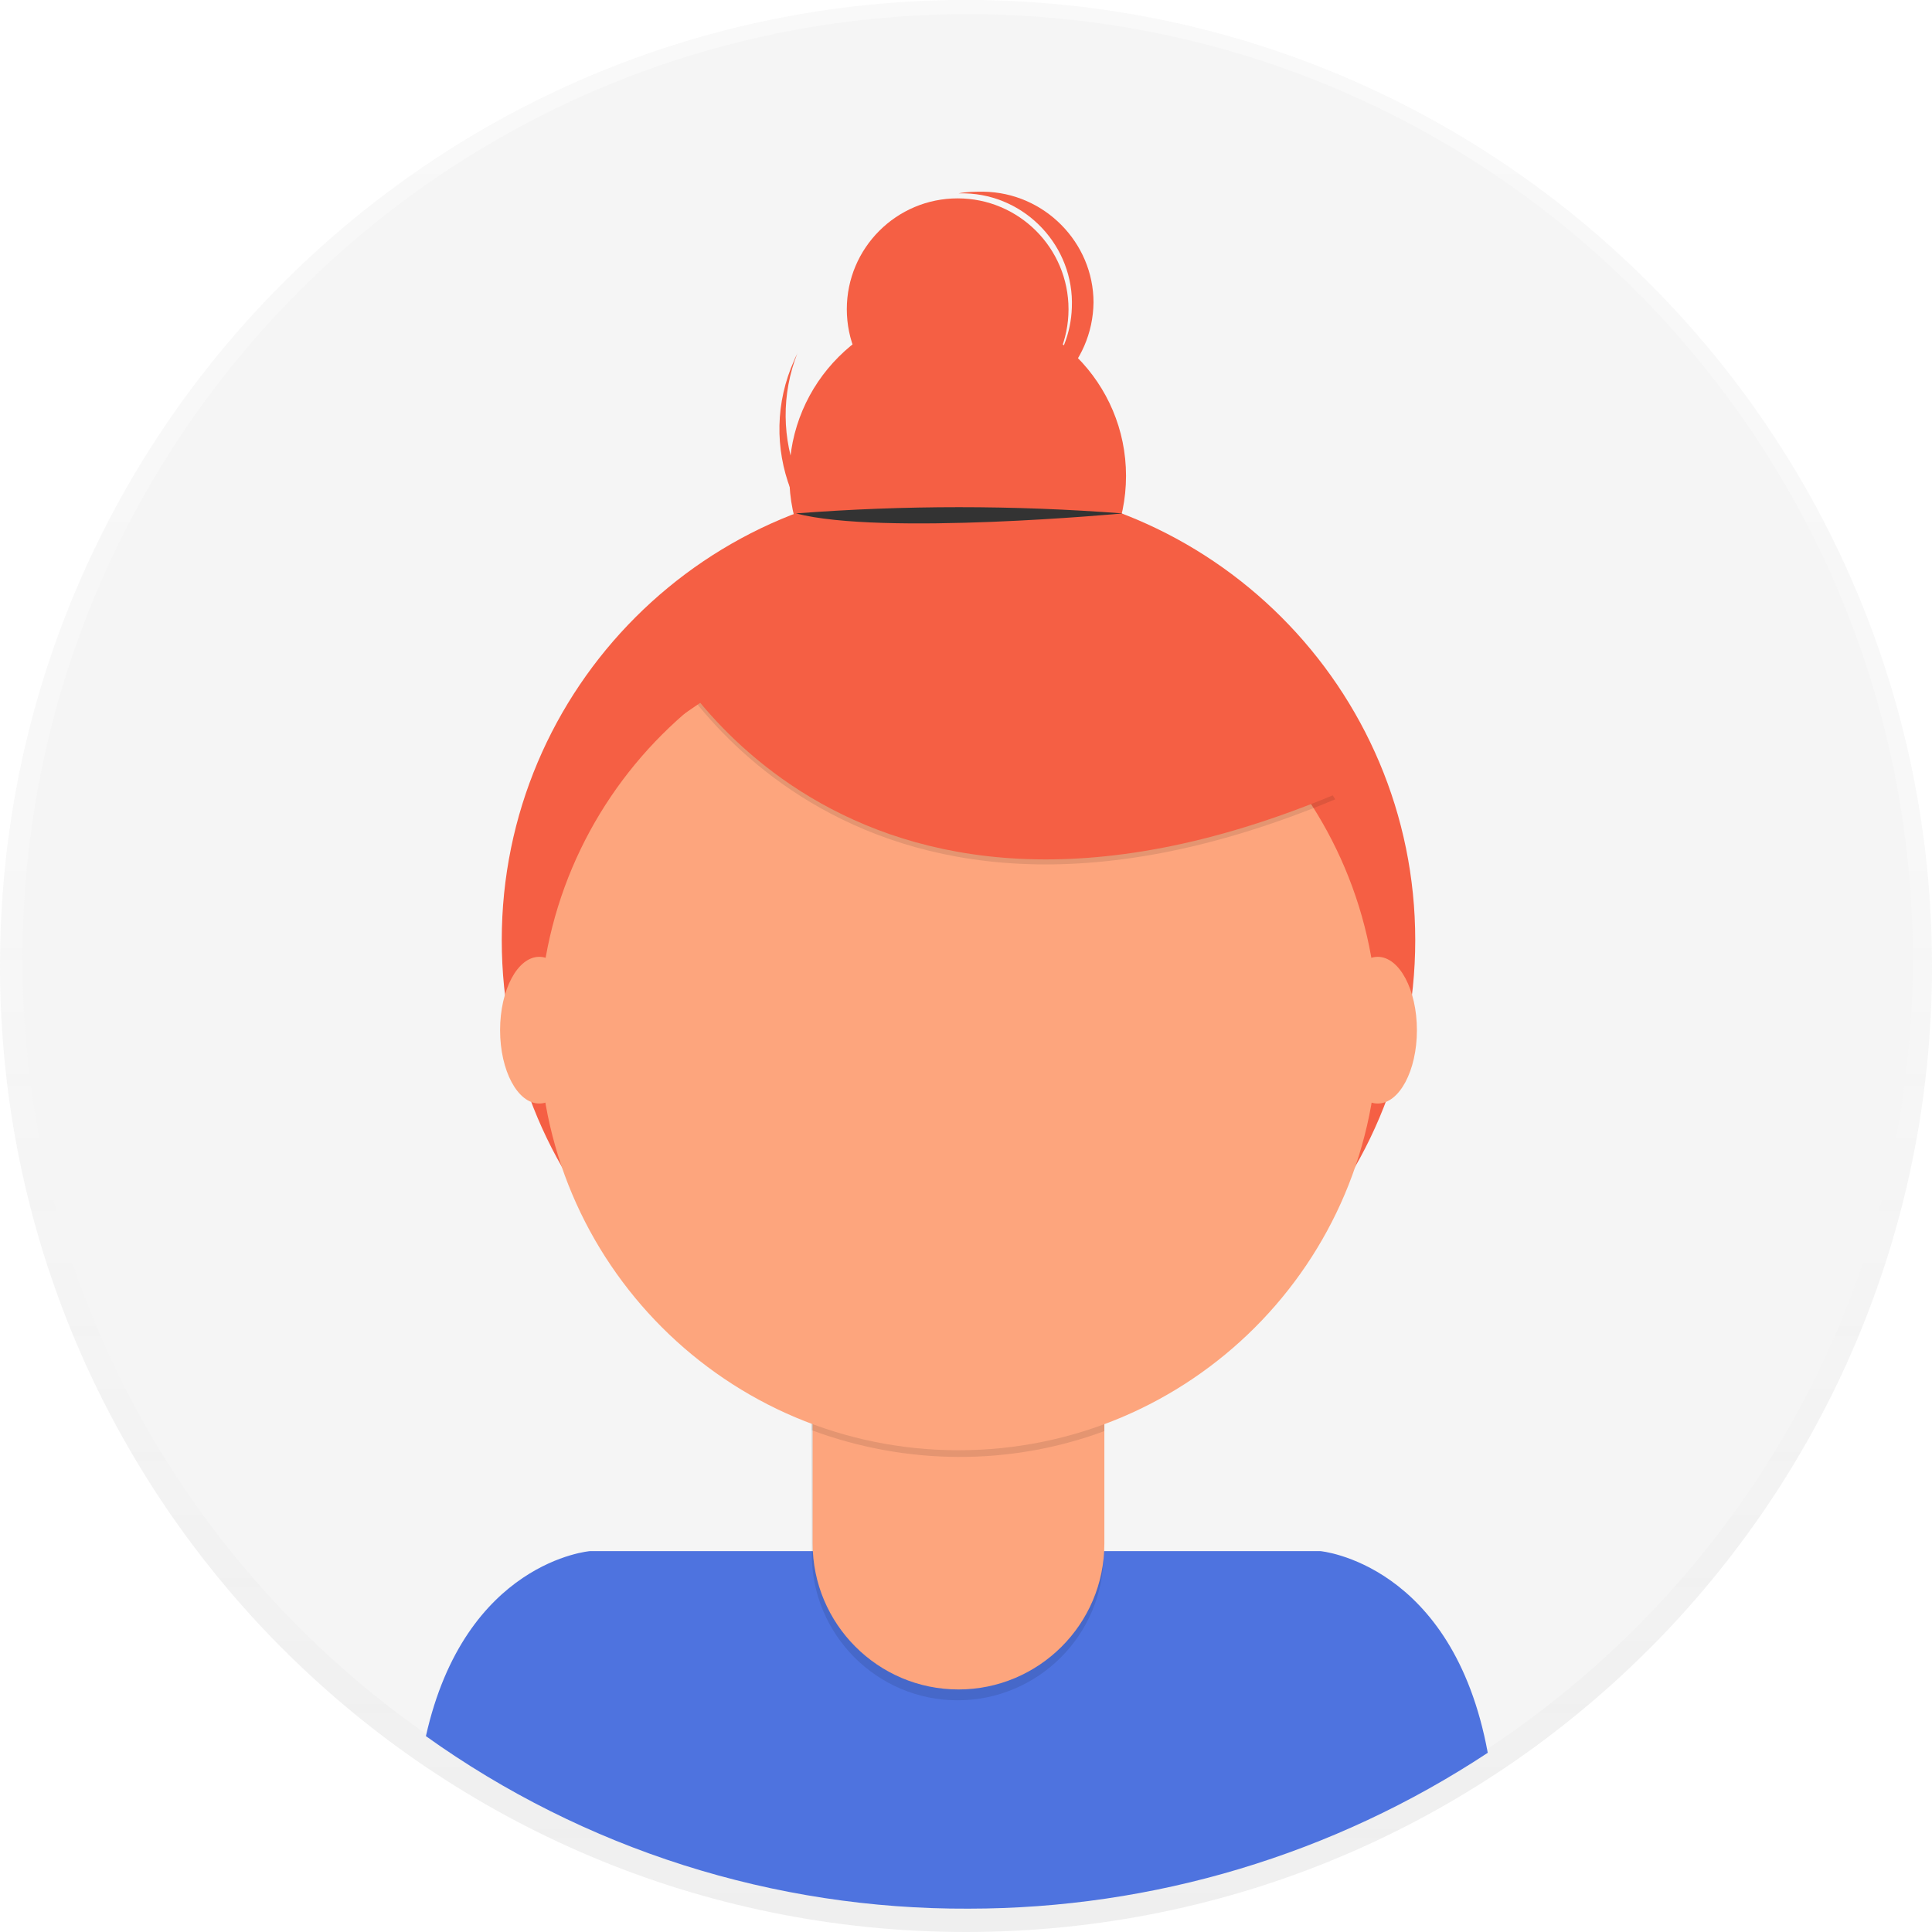
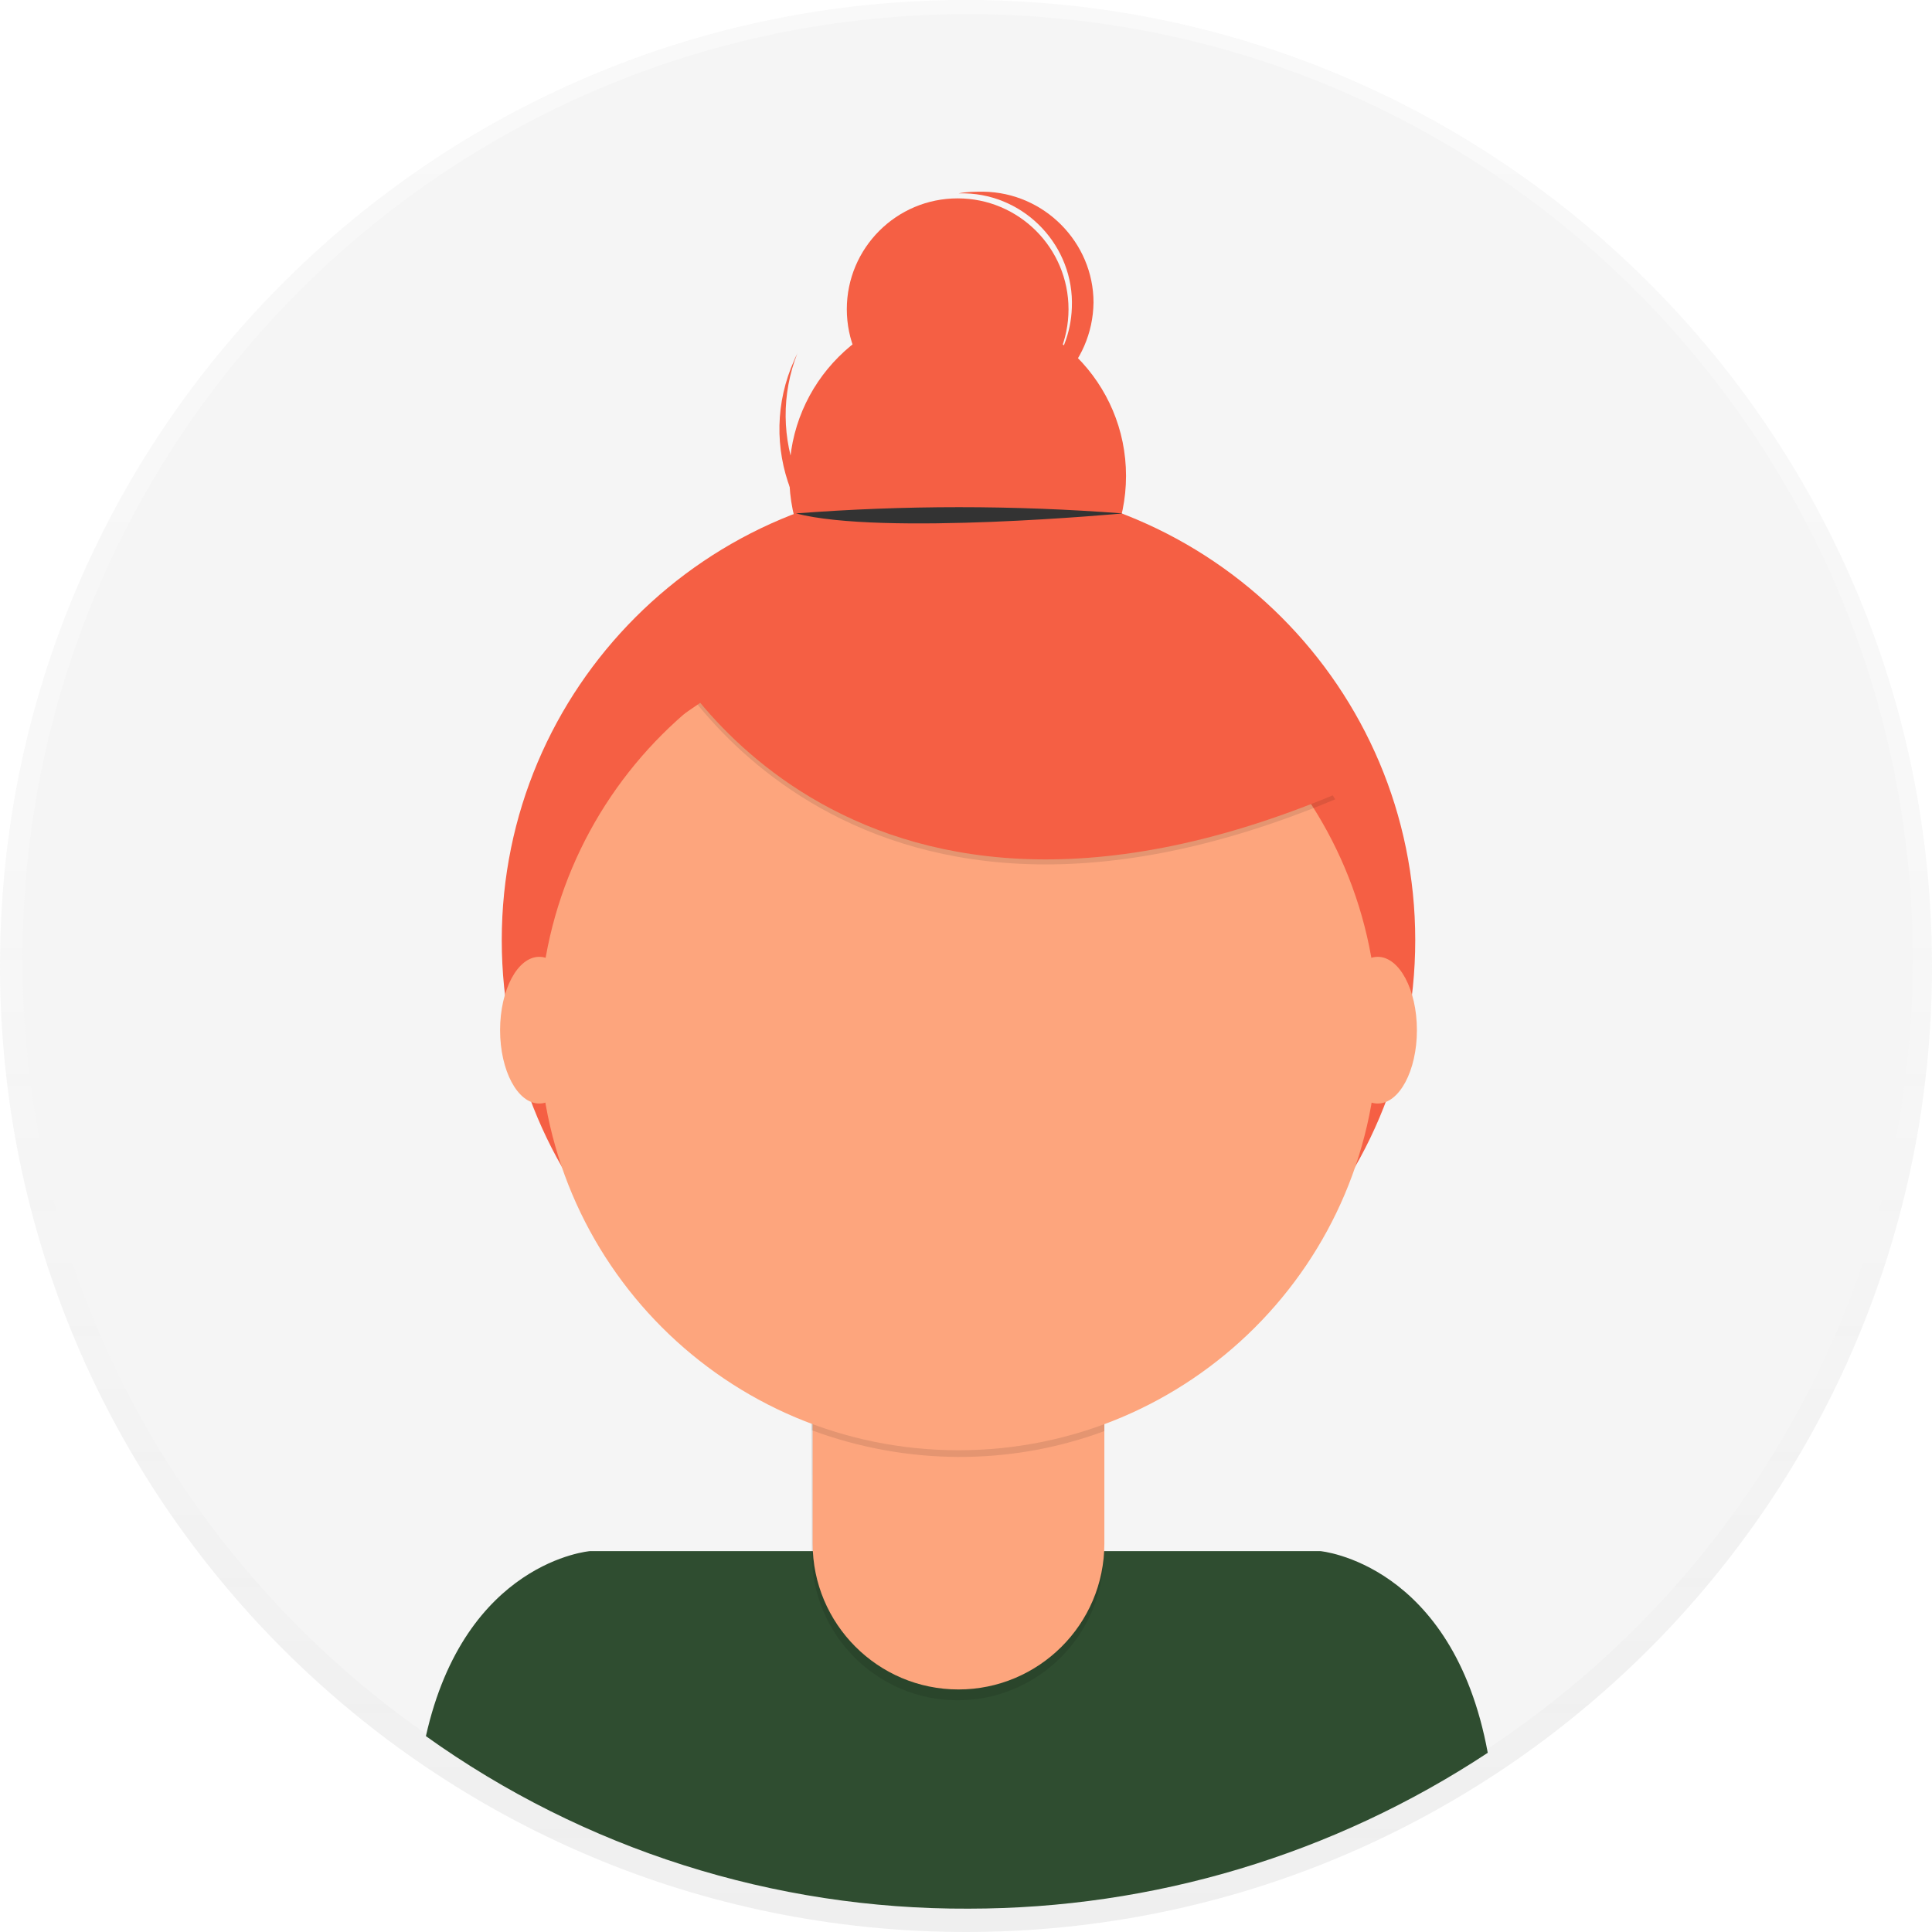
<svg xmlns="http://www.w3.org/2000/svg" version="1.1" id="_x38_8ce59e9-c4b8-4d1d-9d7a-ce0190159aa8" x="0px" y="0px" viewBox="0 0 231.8 231.8" style="enable-background:new 0 0 231.8 231.8;" xml:space="preserve">
  <style type="text/css">
	.st0{opacity:0.5;}
	.st1{fill:url(#SVGID_1_);}
	.st2{fill:#F5F5F5;}
- 	.st3{fill:#4E73DF;}
+ 	.st3{fill:#2f4d30;}
	.st4{fill:#F55F44;}
	.st5{opacity:0.1;enable-background:new    ;}
	.st6{fill:#FDA57D;}
	.st7{fill:#333333;}
</style>
  <g class="st0">
    <linearGradient id="SVGID_1_" gradientUnits="userSpaceOnUse" x1="115.89" y1="9.36" x2="115.89" y2="241.14" gradientTransform="matrix(1 0 0 -1 0 241.14)">
      <stop offset="0" style="stop-color:#808080;stop-opacity:0.25" />
      <stop offset="0.54" style="stop-color:#808080;stop-opacity:0.12" />
      <stop offset="1" style="stop-color:#808080;stop-opacity:0.1" />
    </linearGradient>
    <circle class="st1" cx="115.9" cy="115.9" r="115.9" />
  </g>
  <circle class="st2" cx="116.1" cy="115.1" r="113.4" />
  <path class="st3" d="M116.2,229c22.2,0,43.8-6.5,62.3-18.7c-4.2-22.8-20.1-24.2-20.1-24.2H70.8c0,0-15,1.2-19.7,22.2  C70.1,221.9,92.9,229.1,116.2,229z" />
  <circle class="st4" cx="115" cy="112.8" r="54.8" />
  <path class="st5" d="M97.3,158.4h35.1l0,0v28.1c0,9.7-7.9,17.5-17.5,17.5l0,0l0,0c-9.7,0-17.5-7.9-17.5-17.5l0,0L97.3,158.4  L97.3,158.4z" />
  <path class="st6" d="M100.7,157.1h28.4c1.9,0,3.4,1.5,3.4,3.4l0,0v24.7c0,9.7-7.9,17.5-17.5,17.5l0,0l0,0c-9.7,0-17.5-7.9-17.5-17.5  l0,0v-24.7C97.4,158.6,98.8,157.1,100.7,157.1L100.7,157.1L100.7,157.1z" />
  <path class="st5" d="M97.4,171.6c11.3,4.2,23.8,4.3,35.1,0.1v-4.3H97.4V171.6z" />
  <circle class="st6" cx="115" cy="123.7" r="50.3" />
  <circle class="st4" cx="114.9" cy="57.1" r="20.2" />
  <circle class="st4" cx="114.9" cy="37.1" r="13.3" />
  <path class="st4" d="M106.2,68.2c-9.9-4.4-14.5-15.8-10.5-25.9c-0.1,0.3-0.3,0.6-0.4,0.9c-4.6,10.2,0,22.2,10.2,26.8  s22.2,0,26.8-10.2c0.1-0.3,0.2-0.6,0.4-0.9C127.6,68.5,116,72.6,106.2,68.2z" />
  <path class="st5" d="M79.2,77.9c0,0,21.2,43,81,18l-13.9-21.8l-24.7-8.9L79.2,77.9z" />
  <path class="st4" d="M79.2,77.3c0,0,21.2,43,81,18l-13.9-21.8l-24.7-8.9L79.2,77.3z" />
  <path class="st7" d="M95.5,61.6c13-1,26.1-1,39.2,0C134.7,61.6,105.8,64.3,95.5,61.6z" />
  <path class="st4" d="M118,23c-1,0-2,0-3,0.2h0.8c7.3,0.2,13.1,6.4,12.8,13.7c-0.2,6.2-4.7,11.5-10.8,12.6  c7.3,0.1,13.3-5.8,13.4-13.2C131.2,29.1,125.3,23.1,118,23L118,23z" />
  <ellipse class="st6" cx="64.7" cy="123.6" rx="4.7" ry="8.8" />
  <ellipse class="st6" cx="165.3" cy="123.6" rx="4.7" ry="8.8" />
  <polygon class="st4" points="76,78.6 85.8,73.5 88,81.6 82,85.7 " />
</svg>
